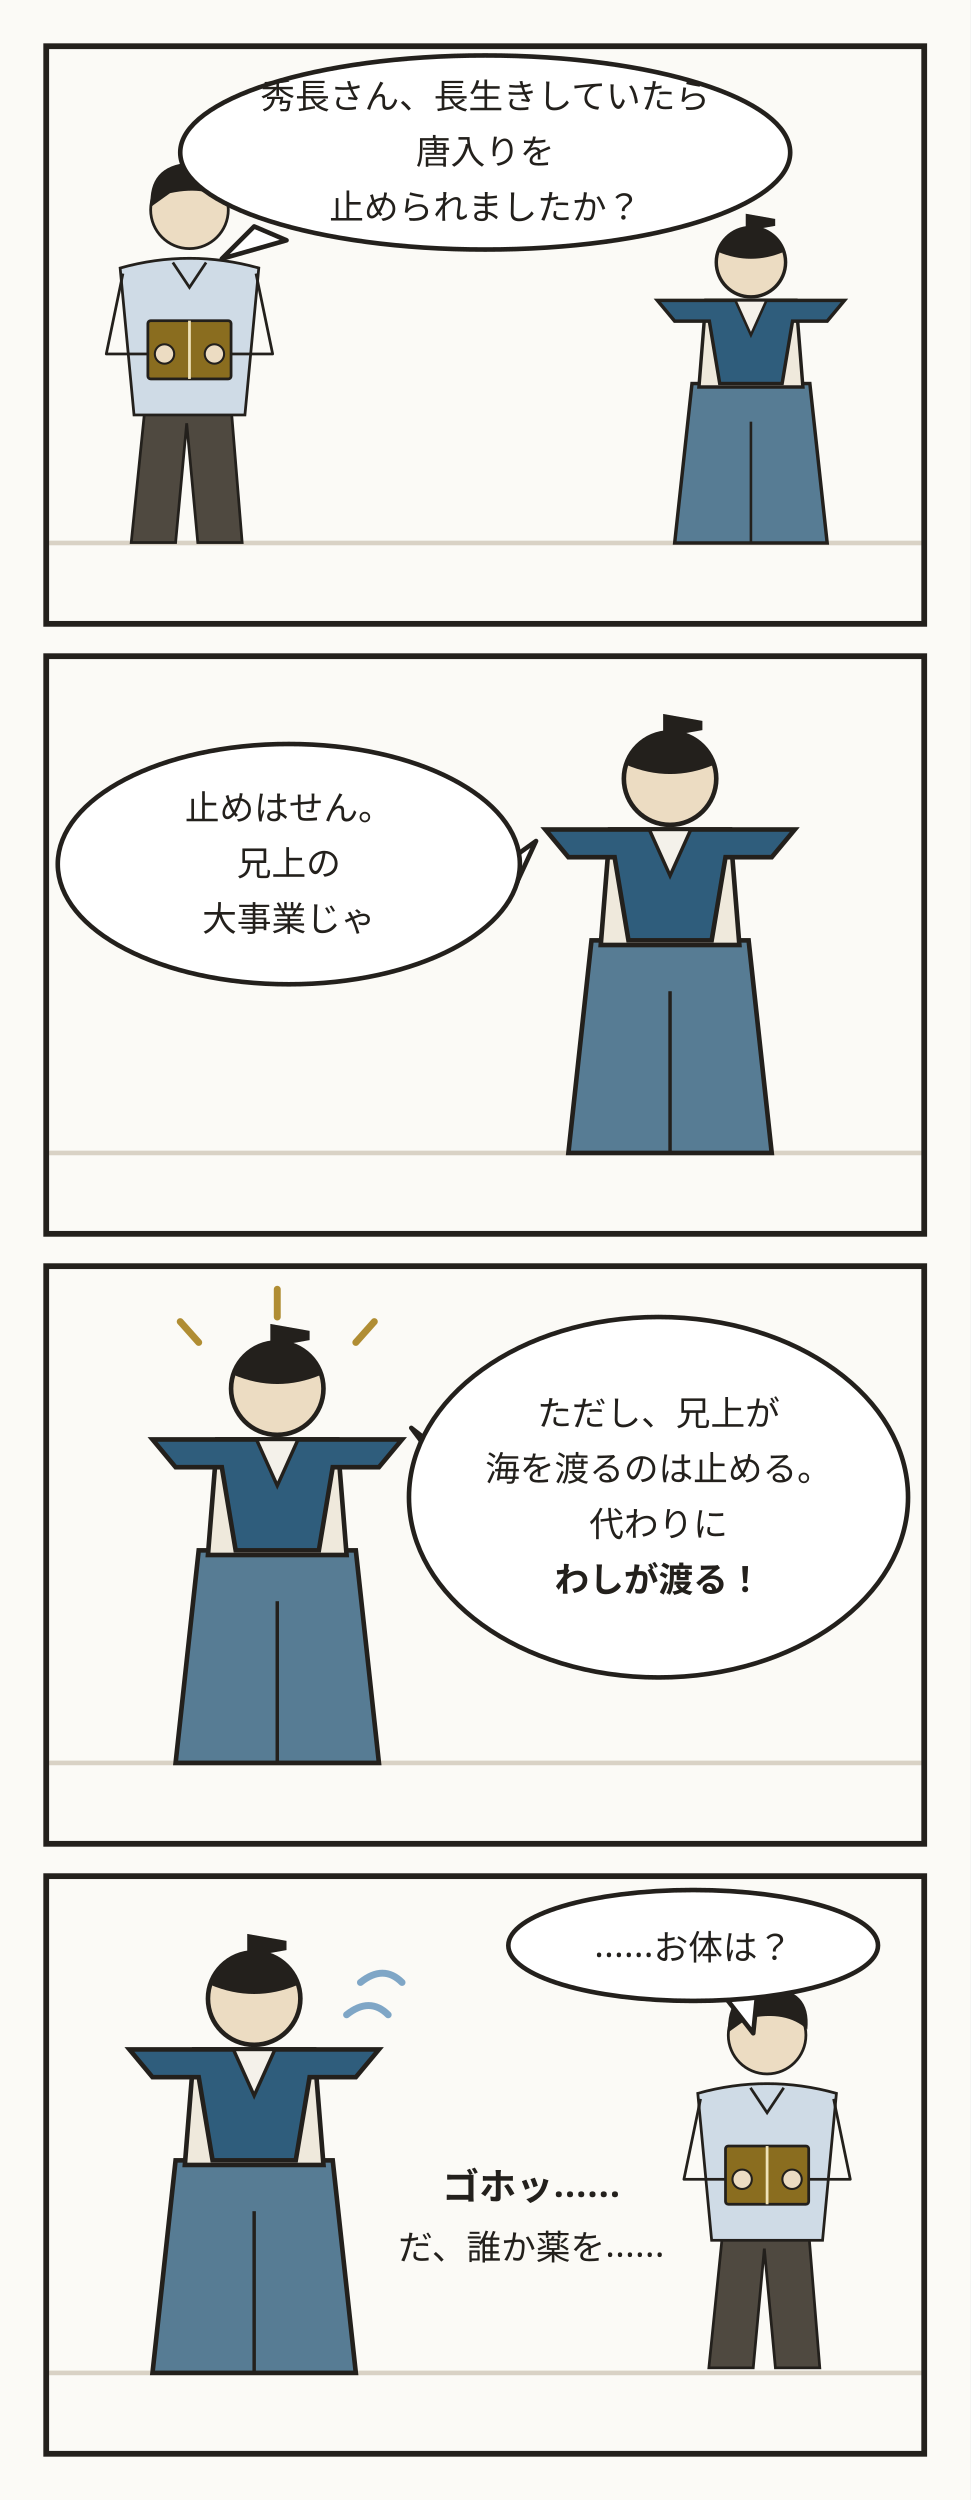
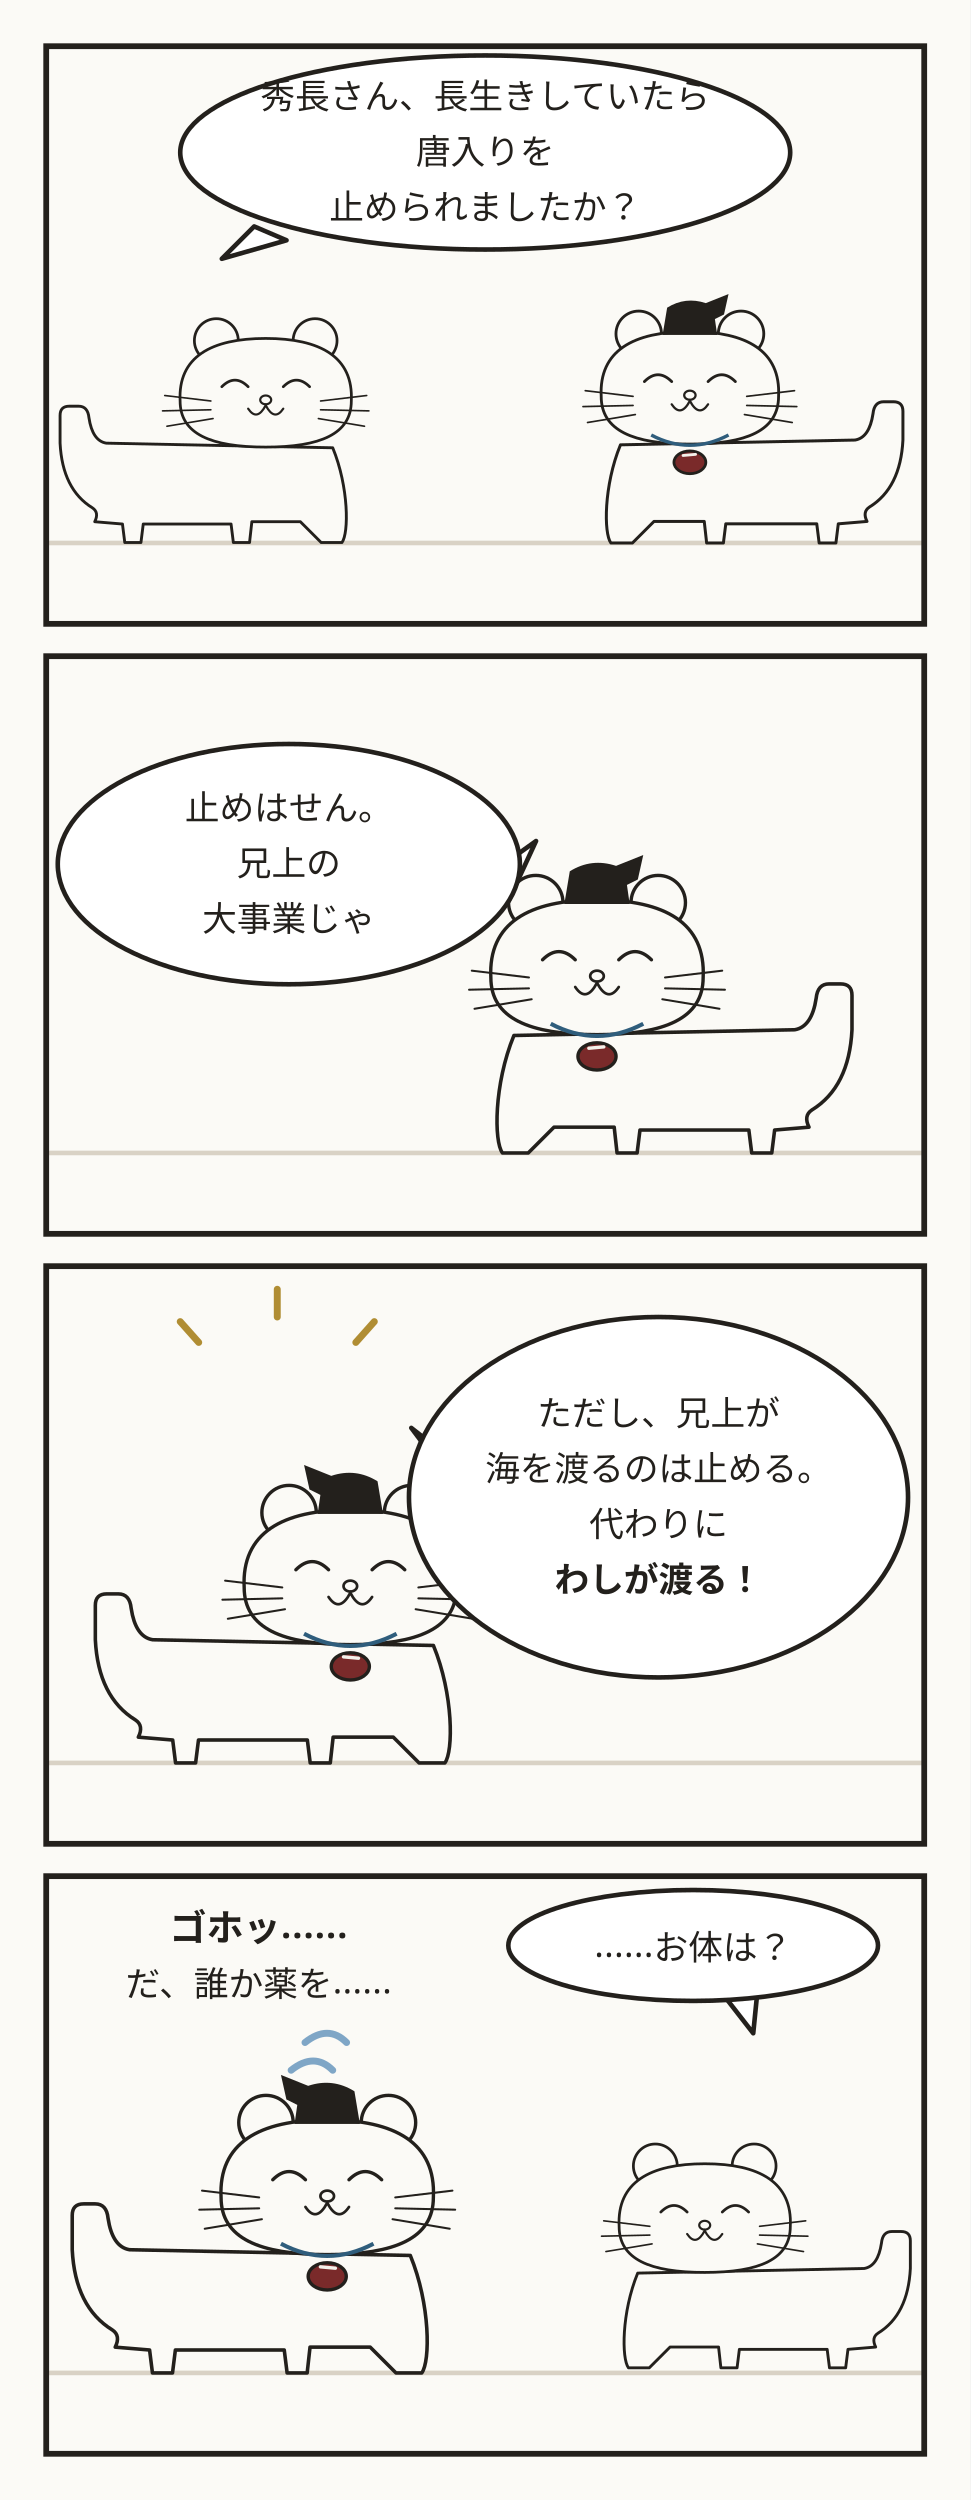
- <svg xmlns="http://www.w3.org/2000/svg" viewBox="0 0 420 1082" role="img" aria-label="四コマ漫画（創作）。一、現代の記者が秀長に「秀長さん、長生きしていたら唐入りを止められましたか？」と尋ねる。二、秀長「止めはせん。兄上の大事業じゃ」。三、秀長が胸を張って「ただし、兄上が海を渡るのは止める。代わりにわしが渡る！」。四、記者が「……お体は？」と聞くと、秀長は咳き込んで「ゴホッ……だ、誰か薬を……」">
+ <svg xmlns="http://www.w3.org/2000/svg" viewBox="0 0 420 1082" role="img" aria-label="四コマ漫画（創作）。一、現代の記者が秀長に「秀長さん、長生きしていたら唐入りを止められましたか？」と尋ねる。二、秀長「止めはせん。兄上の大事業じゃ」。三、秀長が胸を張って「ただし、兄上が海を渡るのは止める。代わりにわしが渡る！」。四、記者が「……お体は？」と聞くと、秀長は咳き込んで「ゴホッ……だ、誰か薬を……」。人物はみな服を着ない四つ足の猫のキャラ（ぱぱねこ）で描き、記者はぱぱねこ本人。秀長は折烏帽子と首の小豆で見分ける">
  <defs>
-     <symbol id="st" viewBox="-60 -200 120 200" overflow="visible">
-       <path d="M-34,-92 L34,-92 L44,0 L-44,0 Z" fill="currentColor" fill-opacity="0.8" stroke="#23201c" stroke-width="2" />
-       <path d="M0,-70 V0" stroke="#23201c" stroke-width="1.5" />
-       <path d="M-26,-140 L26,-140 L30,-90 L-30,-90 Z" fill="#efe9dc" stroke="#23201c" stroke-width="2" />
-       <path d="M-54,-140 L54,-140 L44,-128 L24,-128 L18,-92 L-18,-92 L-24,-128 L-44,-128 Z" fill="currentColor" stroke="#23201c" stroke-width="2" />
-       <path d="M-9,-140 L0,-120 L9,-140 Z" fill="#f4f1ea" stroke="#23201c" stroke-width="1.5" />
-       <circle cx="0" cy="-162" r="20" fill="#ecdcc2" stroke="#23201c" stroke-width="2" />
-       <path d="M-19,-168 A20,20 0 0 1 19,-168 Q0,-160 -19,-168 Z" fill="#23201c" />
-       <path d="M-3,-180 L-3,-190 L14,-187 L14,-183 Z" fill="#23201c" />
-     </symbol>
-     <symbol id="bw" viewBox="-80 -110 160 110" overflow="visible">
-       <path d="M-30,-40 L50,-40 L62,0 L-50,0 Z" fill="currentColor" fill-opacity="0.8" stroke="#23201c" stroke-width="2" />
-       <path d="M12,-38 L44,-44 L4,-86 L-34,-74 Z" fill="currentColor" stroke="#23201c" stroke-width="2" />
-       <path d="M-34,-60 L-62,-8 L-44,-6 L-20,-52 Z" fill="currentColor" stroke="#23201c" stroke-width="2" />
-       <rect x="-70" y="-10" width="20" height="7" rx="3" fill="#ecdcc2" stroke="#23201c" stroke-width="1.5" />
-       <circle cx="-48" cy="-72" r="17" fill="#ecdcc2" stroke="#23201c" stroke-width="2" />
-       <path d="M-34,-84 A17,17 0 0 1 -36,-58 Q-44,-72 -34,-84 Z" fill="#23201c" />
-       <path d="M-30,-80 L-24,-90 L-20,-86 L-26,-76 Z" fill="#23201c" />
-     </symbol>
-     <symbol id="md" viewBox="130 110 140 300" overflow="visible">
-       <path d="M168,300 L158,398 L190,398 L198,312 L206,398 L238,398 L230,300 Z" fill="#4f4940" stroke="#23201c" stroke-width="2" />
-       <path d="M150,200 Q200,186 250,200 L240,306 L160,306 Z" fill="#cfdbe6" stroke="#23201c" stroke-width="2" />
-       <path d="M188,196 L200,214 L212,196" fill="none" stroke="#23201c" stroke-width="2" />
-       <path d="M152,204 L140,262 L186,262" fill="none" stroke="#23201c" stroke-width="2" stroke-linejoin="round" />
-       <path d="M248,204 L260,262 L214,262" fill="none" stroke="#23201c" stroke-width="2" stroke-linejoin="round" />
-       <rect x="170" y="238" width="60" height="42" rx="2" fill="#8a6d1f" stroke="#23201c" stroke-width="2" />
-       <path d="M200,238 V280" stroke="#efe2b8" stroke-width="2" />
-       <circle cx="182" cy="262" r="7" fill="#ecdcc2" stroke="#23201c" stroke-width="1.5" />
-       <circle cx="218" cy="262" r="7" fill="#ecdcc2" stroke="#23201c" stroke-width="1.5" />
-       <circle cx="200" cy="158" r="28" fill="#ecdcc2" stroke="#23201c" stroke-width="2" />
-       <path d="M172,156 Q170,126 200,124 Q232,124 229,154 Q214,140 186,146 Z" fill="#23201c" />
-     </symbol>
+     <g id="pn-head">
+       <circle cx="-45" cy="-45" r="20" fill="#fbfaf6" stroke="#23201c" stroke-width="2.5" />
+       <circle cx="45" cy="-45" r="20" fill="#fbfaf6" stroke="#23201c" stroke-width="2.5" />
+       <path d="M-78,10 C-80,-30 -50,-47 0,-47 C50,-47 80,-30 78,10 C78,40 50,52 0,52 C-50,52 -78,40 -78,10 Z" fill="#fbfaf6" stroke="#23201c" stroke-width="2.5" />
+       <path d="M-40,-3 Q-28,-15 -16,-3 M16,-3 Q28,-15 40,-3" fill="none" stroke="#23201c" stroke-width="2.5" stroke-linecap="round" />
+       <ellipse cx="0" cy="9" rx="5" ry="4" fill="none" stroke="#23201c" stroke-width="2" />
+       <path d="M-16,17 Q-8,29 0,14 Q8,29 16,17" fill="none" stroke="#23201c" stroke-width="2" stroke-linecap="round" />
+       <path d="M-50,10 L-92,5 M-50,18 L-94,19 M-48,26 L-90,33 M50,10 L92,5 M50,18 L94,19 M48,26 L90,33" stroke="#23201c" stroke-width="1.5" stroke-linecap="round" />
+     </g>
+     <g id="pn-base">
+       <path d="M-109,-82 C-123,-48 -123,-8 -117,0 L-99,0 L-81,-18 L-39,-18 L-37,0 L-23,0 L-21,-16 L55,-16 L57,0 L71,0 L73,-16 L97,-18 Q93,-26 99,-30 Q125,-46 127,-86 L127,-110 Q127,-118 119,-118 L111,-118 Q103,-118 102,-108 Q99,-88 87,-86 Z" fill="#fbfaf6" stroke="#23201c" stroke-width="2.5" stroke-linejoin="round" />
+       <use href="#pn-head" transform="translate(-51,-132) scale(0.95)" />
+     </g>
  </defs>
  <rect width="420" height="1082" fill="#fbfaf6" />
  <g font-family="'Noto Serif JP','Yu Mincho','Hiragino Mincho ProN',serif" text-anchor="middle" fill="#23201c">
    <rect x="20" y="20" width="380" height="250" fill="#fbfaf6" />
    <path d="M20,235 H400" stroke="#d9d2c5" stroke-width="2" />
-     <use href="#md" x="40" y="62" width="84" height="180" />
-     <use href="#st" x="280" y="85" width="90" height="150" color="#2f5d7c" />
+     <g transform="translate(89.5,234.8) scale(-0.500,0.500)">
+       <use href="#pn-base" />
+     </g>
+     <g transform="translate(325.0,235.0) scale(0.518,0.518)">
+       <use href="#pn-base" />
+       <g transform="translate(-51,-132) scale(0.95)">
+         <path d="M-24,-44 L-20,-68 Q-4,-78 14,-72 L34,-80 L30,-62 L22,-58 L24,-44 Z" fill="#23201c" />
+         <path d="M-34,44 Q0,62 34,44" fill="none" stroke="#2f5d7c" stroke-width="3" />
+         <ellipse cx="0" cy="68" rx="14" ry="10" fill="#7a2a2a" stroke="#23201c" stroke-width="2.5" />
+         <path d="M-6,62 L5,61" stroke="#f4f1ea" stroke-width="2.5" stroke-linecap="round" />
+       </g>
+     </g>
    <path d="M110,98 L96,112 L124,104 Z" fill="#fff" stroke="#23201c" stroke-width="2" stroke-linejoin="round" />
    <ellipse cx="210" cy="66" rx="132" ry="42" fill="#fff" stroke="#23201c" stroke-width="2" />
    <text x="210" y="47" font-size="15">秀長さん、長生きしていたら</text>
    <text x="210" y="71" font-size="15">唐入りを</text>
    <text x="210" y="95" font-size="15">止められましたか？</text>
    <rect x="20" y="20" width="380" height="250" fill="none" stroke="#23201c" stroke-width="2.5" />
    <rect x="20" y="284" width="380" height="250" fill="#fbfaf6" />
    <path d="M20,499 H400" stroke="#d9d2c5" stroke-width="2" />
-     <use href="#st" x="230" y="299" width="120" height="200" color="#2f5d7c" />
+     <g transform="translate(290.0,499.0) scale(0.620,0.620)">
+       <use href="#pn-base" />
+       <g transform="translate(-51,-132) scale(0.95)">
+         <path d="M-24,-44 L-20,-68 Q-4,-78 14,-72 L34,-80 L30,-62 L22,-58 L24,-44 Z" fill="#23201c" />
+         <path d="M-34,44 Q0,62 34,44" fill="none" stroke="#2f5d7c" stroke-width="3" />
+         <ellipse cx="0" cy="68" rx="14" ry="10" fill="#7a2a2a" stroke="#23201c" stroke-width="2.5" />
+         <path d="M-6,62 L5,61" stroke="#f4f1ea" stroke-width="2.5" stroke-linecap="round" />
+       </g>
+     </g>
    <path d="M204,384 L232,364 L220,390 Z" fill="#fff" stroke="#23201c" stroke-width="2" stroke-linejoin="round" />
    <ellipse cx="125" cy="374" rx="100" ry="52" fill="#fff" stroke="#23201c" stroke-width="2" />
    <text x="125" y="355" font-size="15">止めはせん。</text>
    <text x="125" y="379" font-size="15">兄上の</text>
    <text x="125" y="403" font-size="15">大事業じゃ</text>
    <rect x="20" y="284" width="380" height="250" fill="none" stroke="#23201c" stroke-width="2.5" />
    <rect x="20" y="548" width="380" height="250" fill="#fbfaf6" />
    <path d="M20,763 H400" stroke="#d9d2c5" stroke-width="2" />
    <g stroke="#b08d33" stroke-width="3" stroke-linecap="round">
      <path d="M120,558 V570" />
      <path d="M78,572 L86,581" />
      <path d="M162,572 L154,581" />
    </g>
-     <use href="#st" x="60" y="563" width="120" height="200" color="#2f5d7c" />
+     <g transform="translate(120.0,763.0) scale(-0.620,0.620)">
+       <use href="#pn-base" />
+       <g transform="translate(-51,-132) scale(0.95)">
+         <path d="M-24,-44 L-20,-68 Q-4,-78 14,-72 L34,-80 L30,-62 L22,-58 L24,-44 Z" fill="#23201c" />
+         <path d="M-34,44 Q0,62 34,44" fill="none" stroke="#2f5d7c" stroke-width="3" />
+         <ellipse cx="0" cy="68" rx="14" ry="10" fill="#7a2a2a" stroke="#23201c" stroke-width="2.5" />
+         <path d="M-6,62 L5,61" stroke="#f4f1ea" stroke-width="2.5" stroke-linecap="round" />
+       </g>
+     </g>
    <path d="M190,634 L178,618 L206,640 Z" fill="#fff" stroke="#23201c" stroke-width="2" stroke-linejoin="round" />
    <ellipse cx="285" cy="648" rx="108" ry="78" fill="#fff" stroke="#23201c" stroke-width="2" />
    <text x="285" y="617" font-size="15">ただし、兄上が</text>
    <text x="285" y="641" font-size="15">海を渡るのは止める。</text>
    <text x="285" y="665" font-size="15">代わりに</text>
    <text x="285" y="689" font-size="15" font-weight="700">わしが渡る！</text>
    <rect x="20" y="548" width="380" height="250" fill="none" stroke="#23201c" stroke-width="2.5" />
    <rect x="20" y="812" width="380" height="250" fill="#fbfaf6" />
    <path d="M20,1027 H400" stroke="#d9d2c5" stroke-width="2" />
-     <use href="#md" x="290" y="852" width="84" height="180" />
+     <g transform="translate(330.5,1024.8) scale(0.500,0.500)">
+       <use href="#pn-base" />
+     </g>
    <path d="M312,862 L326,880 L328,860 Z" fill="#fff" stroke="#23201c" stroke-width="2" stroke-linejoin="round" />
    <ellipse cx="300" cy="842" rx="80" ry="24" fill="#fff" stroke="#23201c" stroke-width="2" />
    <text x="300" y="847" font-size="15">……お体は？</text>
-     <use href="#st" x="50" y="827" width="120" height="200" color="#2f5d7c" />
+     <g transform="translate(110.0,1027.0) scale(-0.620,0.620)">
+       <use href="#pn-base" />
+       <g transform="translate(-51,-132) scale(0.95)">
+         <path d="M-24,-44 L-20,-68 Q-4,-78 14,-72 L34,-80 L30,-62 L22,-58 L24,-44 Z" fill="#23201c" />
+         <path d="M-34,44 Q0,62 34,44" fill="none" stroke="#2f5d7c" stroke-width="3" />
+         <ellipse cx="0" cy="68" rx="14" ry="10" fill="#7a2a2a" stroke="#23201c" stroke-width="2.5" />
+         <path d="M-6,62 L5,61" stroke="#f4f1ea" stroke-width="2.5" stroke-linecap="round" />
+       </g>
+     </g>
    <g stroke="#7fa6c6" stroke-width="3" fill="none" stroke-linecap="round">
-       <path d="M150,872 q10,-8 18,0" />
-       <path d="M156,858 q10,-8 18,0" />
+       <path d="M126,896 q10,-8 18,0" />
+       <path d="M132,884 q10,-8 18,0" />
    </g>
-     <text x="230" y="952" font-size="16" font-weight="700">ゴホッ……</text>
-     <text x="230" y="978" font-size="15">だ、誰か薬を……</text>
+     <text x="112" y="840" font-size="16" font-weight="700">ゴホッ……</text>
+     <text x="112" y="864" font-size="15">だ、誰か薬を……</text>
    <rect x="20" y="812" width="380" height="250" fill="none" stroke="#23201c" stroke-width="2.5" />
  </g>
</svg>
